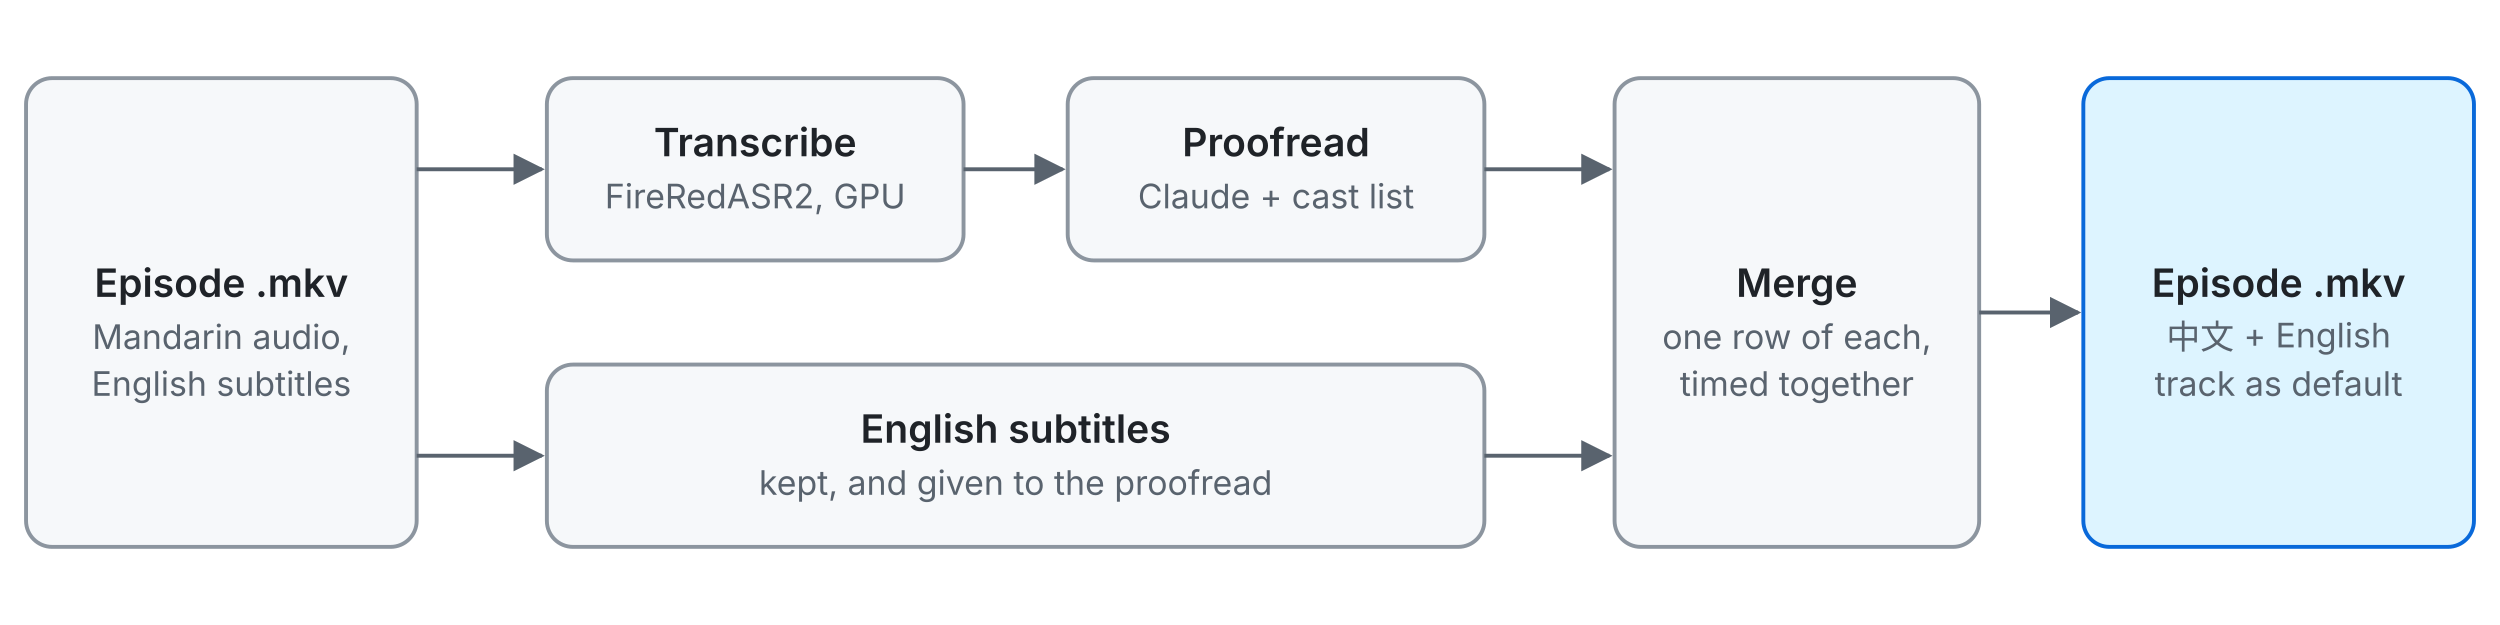
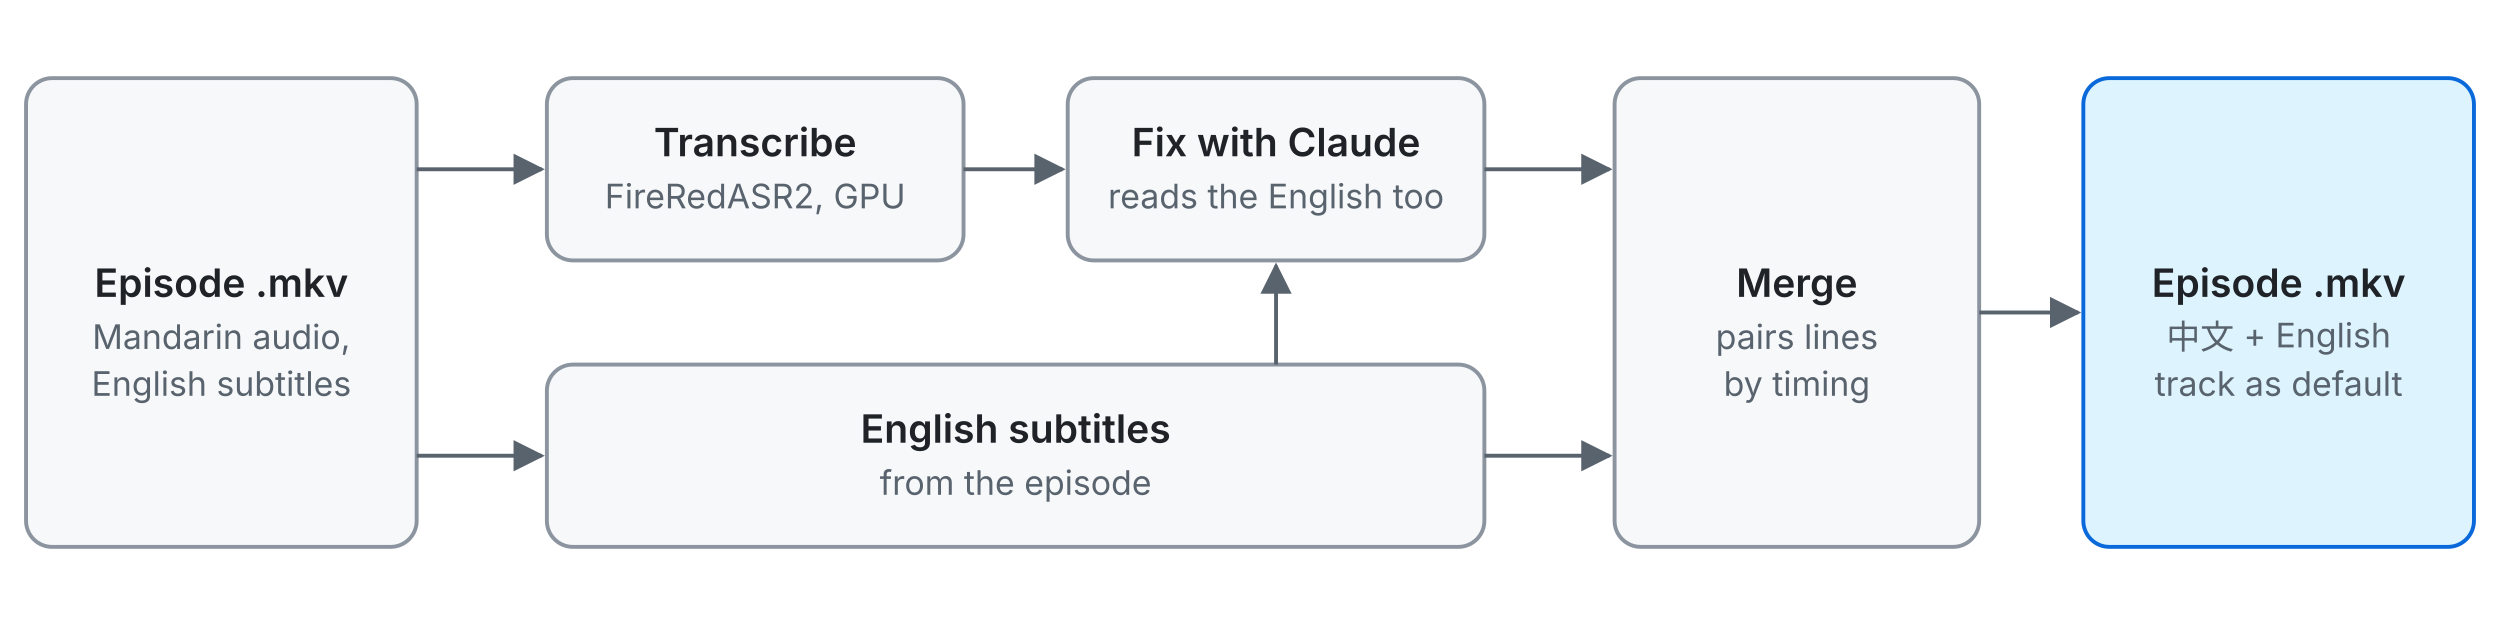
<svg xmlns="http://www.w3.org/2000/svg" viewBox="0 0 960 240" width="960" height="240" font-family="system-ui, -apple-system, Segoe UI, sans-serif">
  <style>
    .box { fill: #f6f8fa; stroke: #8c959f; stroke-width: 1.5; }
    .key { fill: #ddf4ff; stroke: #0969da; stroke-width: 1.5; }
    .t { fill: #1f2328; font-size: 15px; font-weight: 600; text-anchor: middle; }
    .s { fill: #59636e; font-size: 13px; text-anchor: middle; }
    .a { stroke: #59636e; stroke-width: 1.5; fill: none; marker-end: url(#h); }
    .hd { fill: #59636e; }
    @media (prefers-color-scheme: dark) {
      .box { fill: #151b23; stroke: #3d444d; }
      .key { fill: #0c2d6b; stroke: #4493f8; }
      .t { fill: #f0f6fc; }
      .s, .hd { fill: #9198a1; }
      .a { stroke: #9198a1; }
    }
  </style>
  <defs>
    <marker id="h" viewBox="0 0 10 10" refX="9" refY="5" markerWidth="8" markerHeight="8" orient="auto">
      <path class="hd" d="M0,0 L10,5 L0,10 z" />
    </marker>
  </defs>
  <rect class="box" x="10" y="30" width="150" height="180" rx="10" />
  <text class="t" x="85" y="114">Episode .mkv</text>
  <text class="s" x="85" y="134">Mandarin audio,</text>
  <text class="s" x="85" y="152">English subtitles</text>
  <rect class="box" x="210" y="30" width="160" height="70" rx="10" />
  <text class="t" x="290" y="60">Transcribe</text>
  <text class="s" x="290" y="80">FireRedASR2, GPU</text>
  <rect class="box" x="410" y="30" width="160" height="70" rx="10" />
-   <text class="t" x="490" y="60">Proofread</text>
-   <text class="s" x="490" y="80">Claude + cast list</text>
+   <text class="t" x="490" y="60">Fix with Claude</text>
+   <text class="s" x="490" y="80">reads the English too</text>
  <rect class="box" x="210" y="140" width="360" height="70" rx="10" />
  <text class="t" x="390" y="170">English subtitles</text>
-   <text class="s" x="390" y="190">kept, and given to the proofread</text>
+   <text class="s" x="390" y="190">from the episode</text>
  <rect class="box" x="620" y="30" width="140" height="180" rx="10" />
  <text class="t" x="690" y="114">Merge</text>
-   <text class="s" x="690" y="134">one row of each,</text>
-   <text class="s" x="690" y="152">timed together</text>
+   <text class="s" x="690" y="134">pairs lines</text>
+   <text class="s" x="690" y="152">by timing</text>
  <rect class="key" x="800" y="30" width="150" height="180" rx="10" />
  <text class="t" x="875" y="114">Episode .mkv</text>
  <text class="s" x="875" y="134">中文 + English</text>
  <text class="s" x="875" y="152">track as default</text>
  <path class="a" d="M160,65 H208" />
  <path class="a" d="M370,65 H408" />
  <path class="a" d="M570,65 H618" />
  <path class="a" d="M160,175 H208" />
  <path class="a" d="M570,175 H618" />
+   <path class="a" d="M490,140 V102" />
  <path class="a" d="M760,120 H798" />
</svg>
